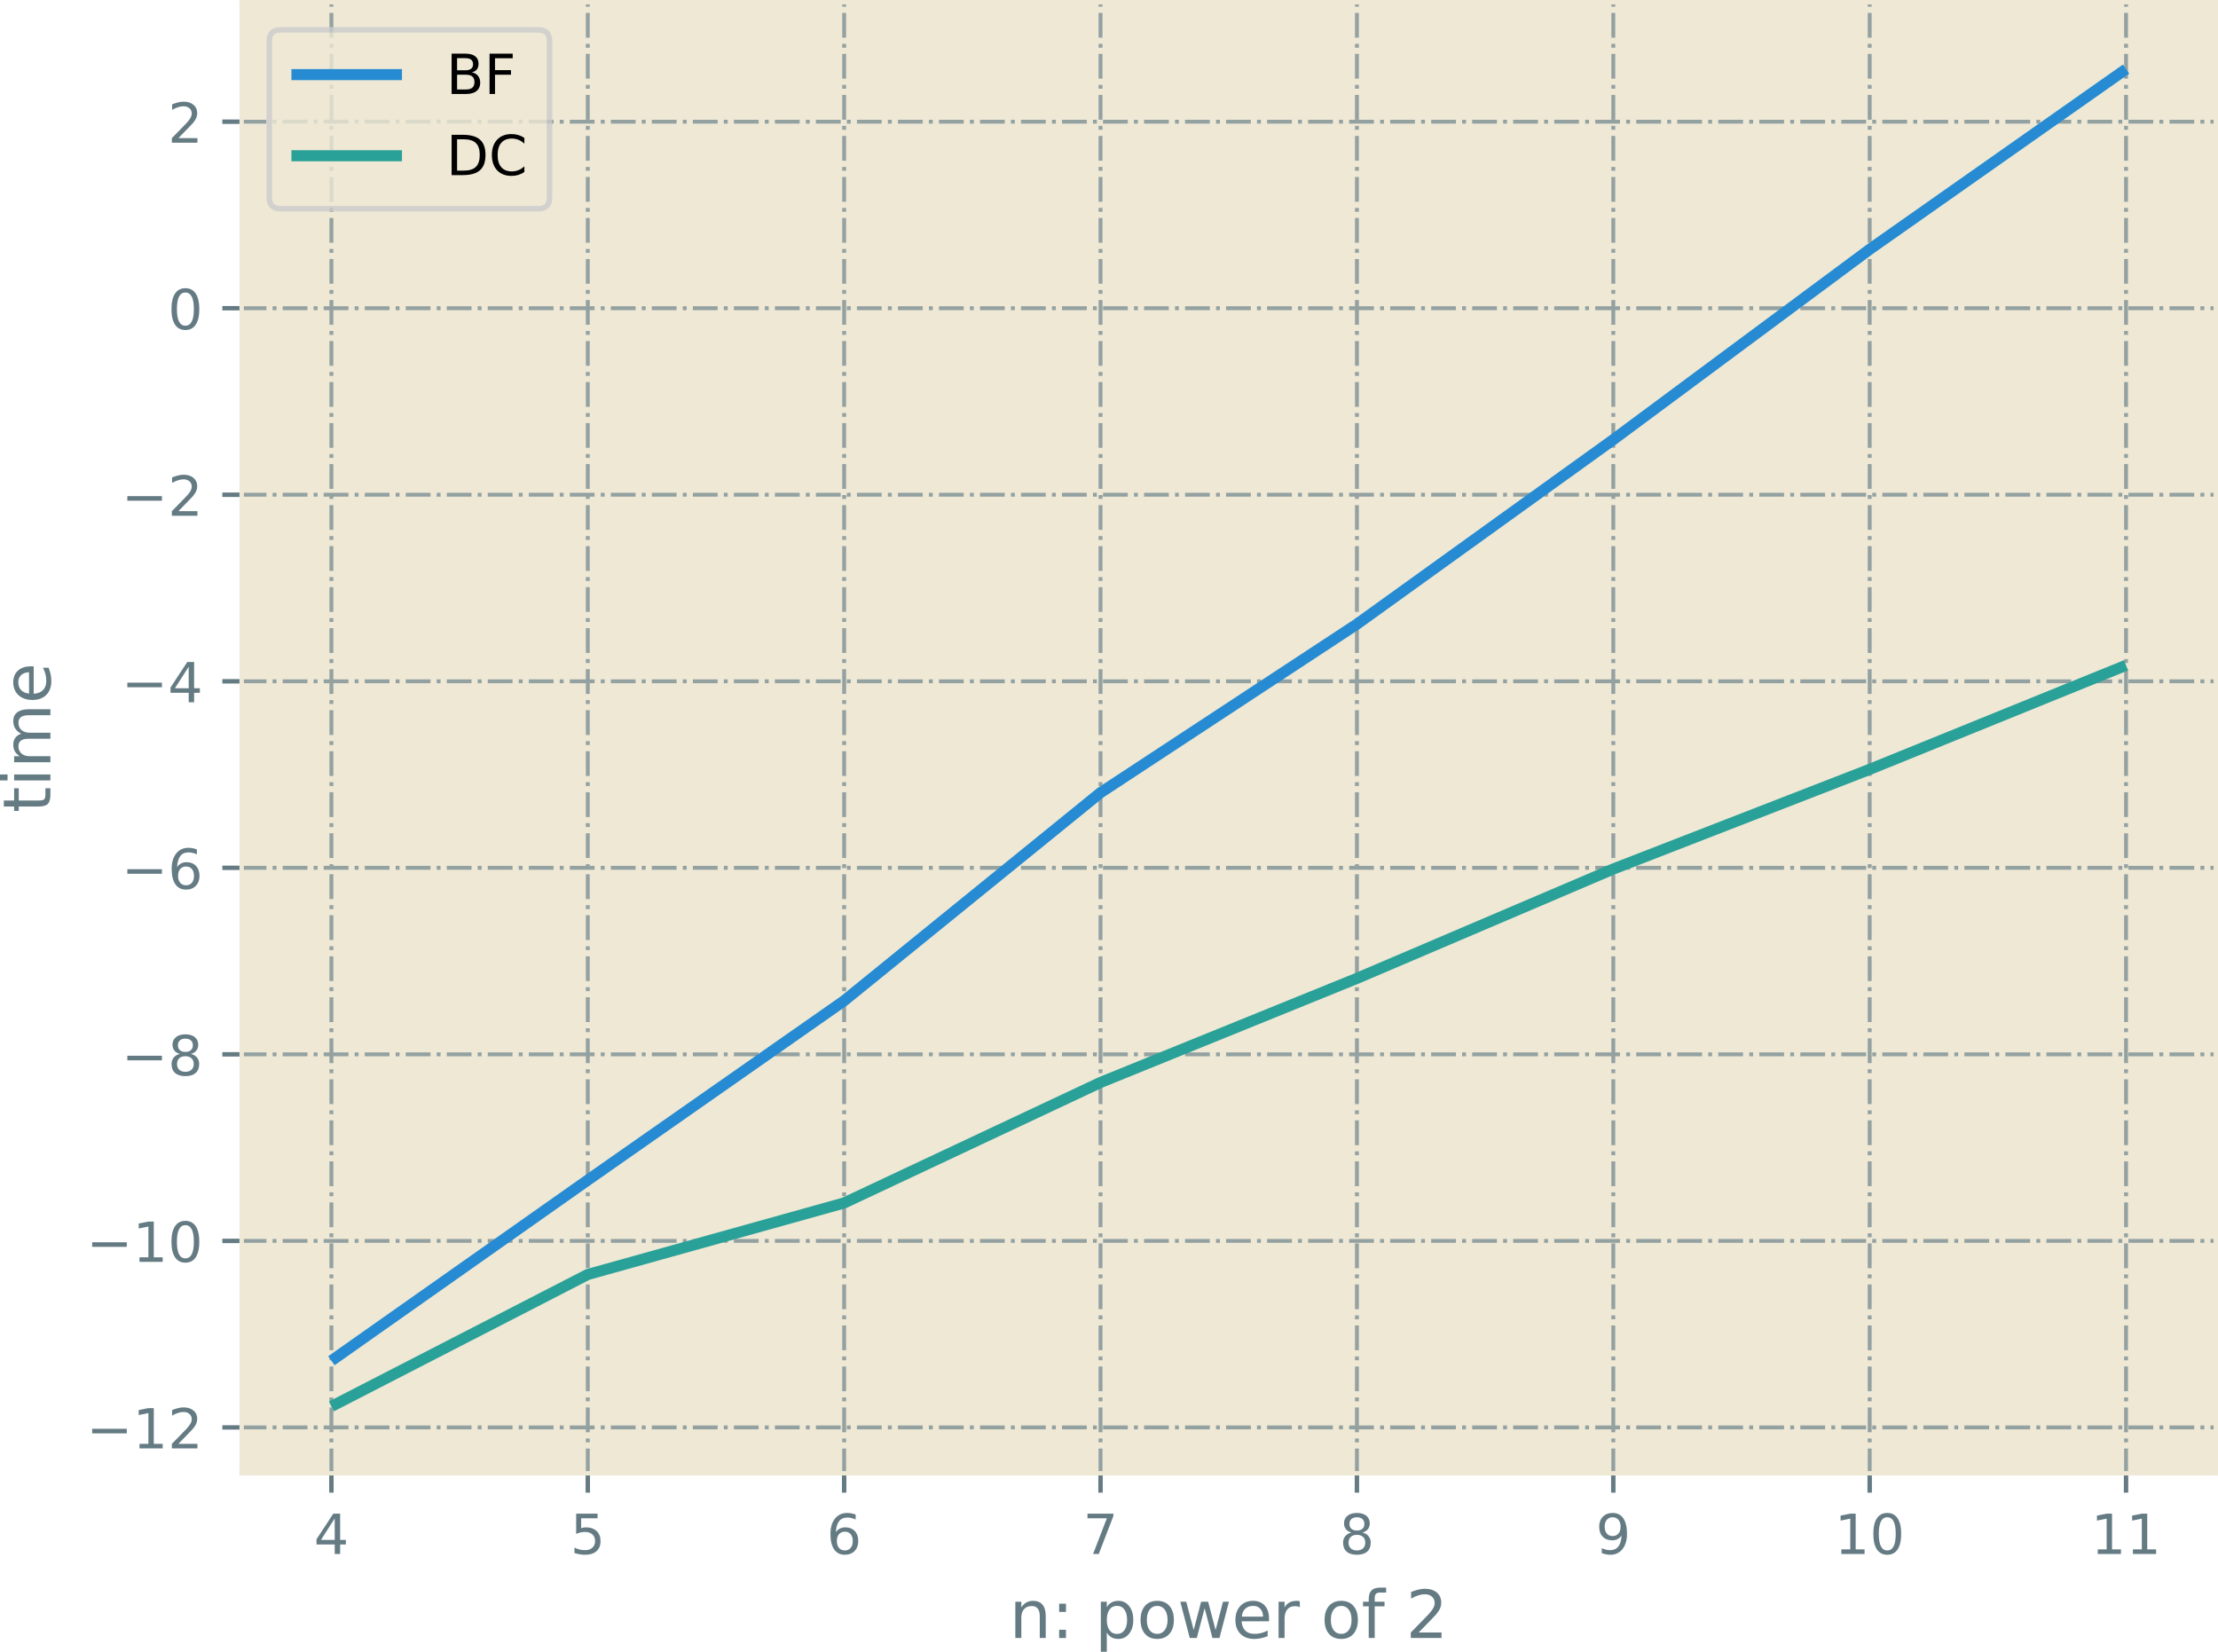
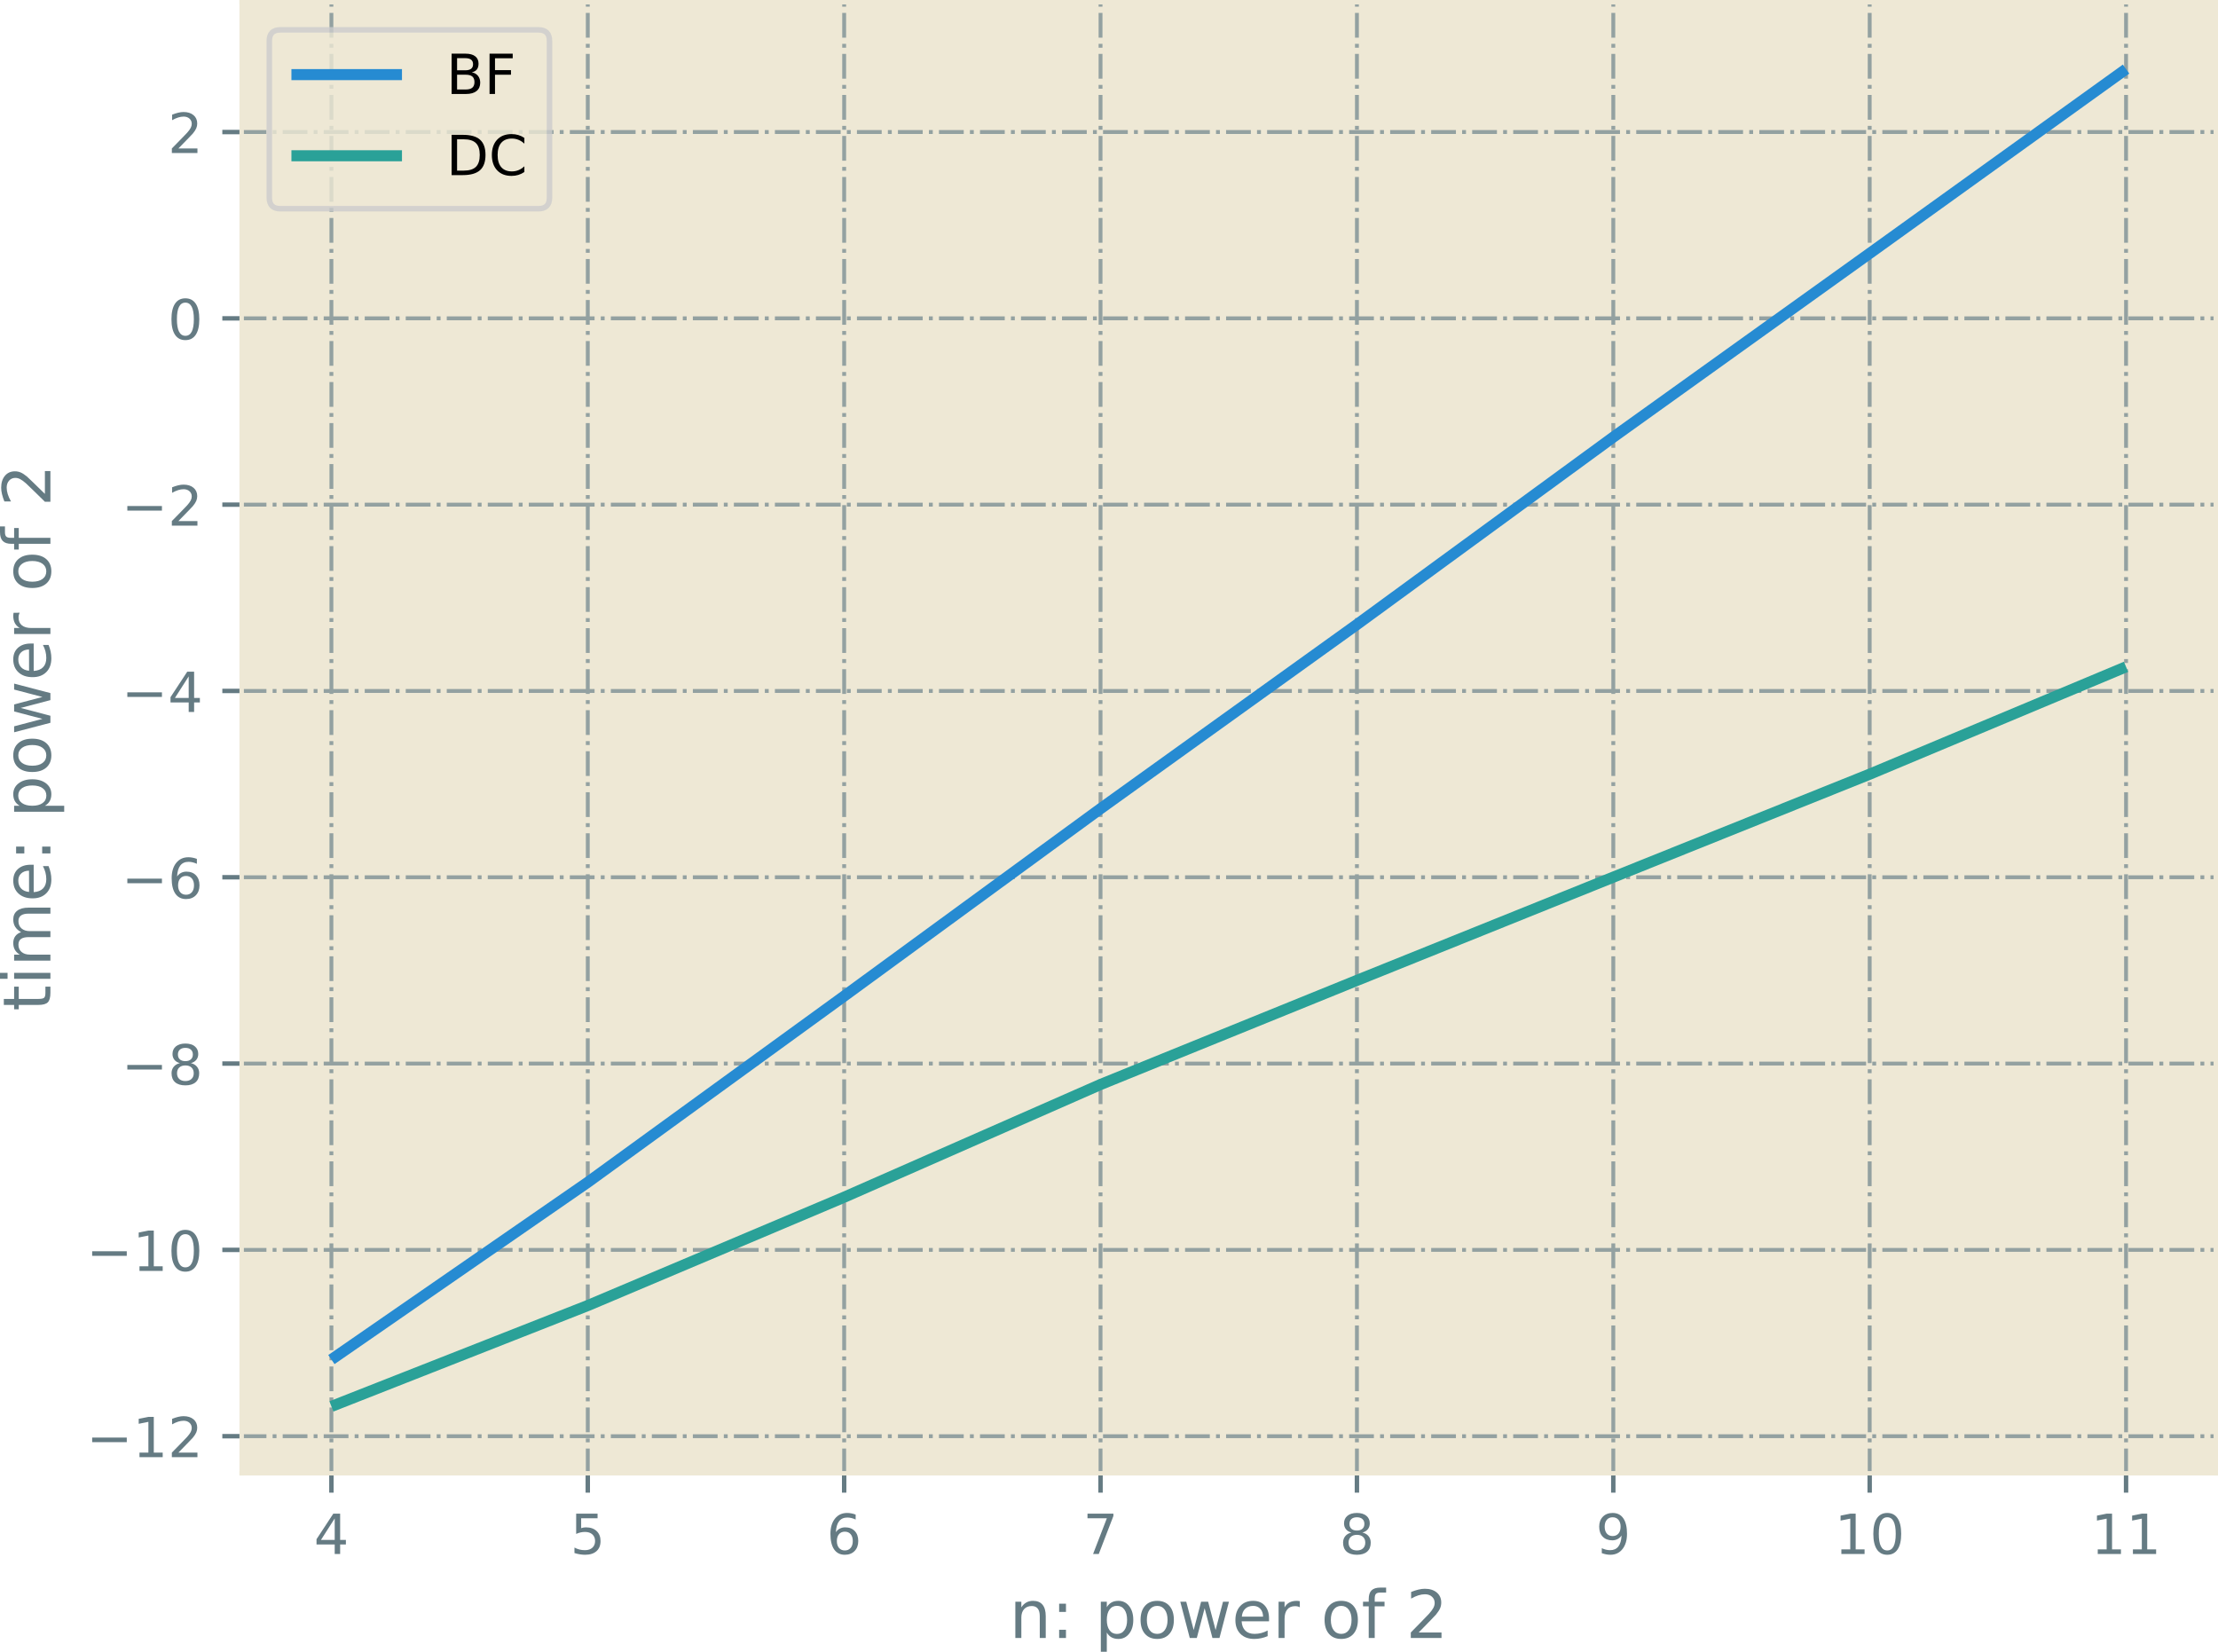
- <svg xmlns="http://www.w3.org/2000/svg" xmlns:xlink="http://www.w3.org/1999/xlink" width="401.238pt" height="298.804pt" viewBox="0 0 401.238 298.804" version="1.1" id="svg405">
+ <svg xmlns="http://www.w3.org/2000/svg" xmlns:xlink="http://www.w3.org/1999/xlink" width="401.238pt" height="298.804pt" viewBox="0 0 401.238 298.804" version="1.1" id="svg429">
  <defs id="defs6">
    <style type="text/css" id="style4">*{stroke-linejoin: round; stroke-linecap: butt}</style>
  </defs>
-   <g id="g1067" transform="translate(-13.88156,-41.072)">
+   <g id="g1115" transform="translate(-13.88156,-41.072)">
    <g id="axes_1">
      <g id="patch_2">
        <path d="M 57.6,307.584 H 414.72 V 41.472 H 57.6 Z" style="fill:#eee8d5" id="path11" />
      </g>
      <g id="matplotlib.axis_1">
        <g id="xtick_1">
          <g id="line2d_1">
-             <path d="M 73.833,307.584 V 41.472" clip-path="url(#p2512449bde)" style="fill:none;stroke:#93a1a1;stroke-width:0.7;stroke-dasharray:4.48, 1.12, 0.7, 1.12;stroke-dashoffset:0" id="path14" />
+             <path d="M 73.833,307.584 V 41.472" clip-path="url(#p8b3003044d)" style="fill:none;stroke:#93a1a1;stroke-width:0.7;stroke-dasharray:4.48, 1.12, 0.7, 1.12;stroke-dashoffset:0" id="path14" />
          </g>
          <g id="line2d_2">
            <defs id="defs18">
-               <path id="mb59503a6b6" d="M 0,0 V 3.5" style="stroke:#657b83;stroke-width:0.8" />
+               <path id="m5f50914dec" d="M 0,0 V 3.5" style="stroke:#657b83;stroke-width:0.8" />
            </defs>
            <g id="g22">
-               <use xlink:href="#mb59503a6b6" x="73.833" y="307.584" style="fill:#657b83;stroke:#657b83;stroke-width:0.8" id="use20" />
+               <use xlink:href="#m5f50914dec" x="73.833" y="307.584" style="fill:#657b83;stroke:#657b83;stroke-width:0.8" id="use20" />
            </g>
          </g>
          <g id="text_1">
            <g style="fill:#657b83" transform="matrix(0.1,0,0,-0.1,70.65148,322.1824)" id="g30">
              <defs id="defs26">
                <path id="DejaVuSans-34" d="M 2419,4116 825,1625 h 1594 z m -166,550 h 794 V 1625 h 666 V 1100 H 3047 V 0 H 2419 V 1100 H 313 v 609 z" transform="scale(0.015625)" />
              </defs>
              <use xlink:href="#DejaVuSans-34" id="use28" />
            </g>
          </g>
        </g>
        <g id="xtick_2">
          <g id="line2d_3">
-             <path d="M 120.212,307.584 V 41.472" clip-path="url(#p2512449bde)" style="fill:none;stroke:#93a1a1;stroke-width:0.7;stroke-dasharray:4.48, 1.12, 0.7, 1.12;stroke-dashoffset:0" id="path34" />
+             <path d="M 120.212,307.584 V 41.472" clip-path="url(#p8b3003044d)" style="fill:none;stroke:#93a1a1;stroke-width:0.7;stroke-dasharray:4.48, 1.12, 0.7, 1.12;stroke-dashoffset:0" id="path34" />
          </g>
          <g id="line2d_4">
            <g id="g39">
-               <use xlink:href="#mb59503a6b6" x="120.212" y="307.584" style="fill:#657b83;stroke:#657b83;stroke-width:0.8" id="use37" />
+               <use xlink:href="#m5f50914dec" x="120.212" y="307.584" style="fill:#657b83;stroke:#657b83;stroke-width:0.8" id="use37" />
            </g>
          </g>
          <g id="text_2">
            <g style="fill:#657b83" transform="matrix(0.1,0,0,-0.1,117.0307,322.1824)" id="g47">
              <defs id="defs43">
                <path id="DejaVuSans-35" d="M 691,4666 H 3169 V 4134 H 1269 V 2991 q 137,47 274,70 138,23 276,23 781,0 1237,-428 457,-428 457,-1159 Q 3513,744 3044,326 2575,-91 1722,-91 1428,-91 1123,-41 819,9 494,109 v 635 q 281,-153 581,-228 300,-75 634,-75 541,0 856,284 316,284 316,772 0,487 -316,771 -315,285 -856,285 -253,0 -505,-56 -251,-56 -513,-175 z" transform="scale(0.015625)" />
              </defs>
              <use xlink:href="#DejaVuSans-35" id="use45" />
            </g>
          </g>
        </g>
        <g id="xtick_3">
          <g id="line2d_5">
-             <path d="M 166.591,307.584 V 41.472" clip-path="url(#p2512449bde)" style="fill:none;stroke:#93a1a1;stroke-width:0.7;stroke-dasharray:4.48, 1.12, 0.7, 1.12;stroke-dashoffset:0" id="path51" />
+             <path d="M 166.591,307.584 V 41.472" clip-path="url(#p8b3003044d)" style="fill:none;stroke:#93a1a1;stroke-width:0.7;stroke-dasharray:4.48, 1.12, 0.7, 1.12;stroke-dashoffset:0" id="path51" />
          </g>
          <g id="line2d_6">
            <g id="g56">
-               <use xlink:href="#mb59503a6b6" x="166.591" y="307.584" style="fill:#657b83;stroke:#657b83;stroke-width:0.8" id="use54" />
+               <use xlink:href="#m5f50914dec" x="166.591" y="307.584" style="fill:#657b83;stroke:#657b83;stroke-width:0.8" id="use54" />
            </g>
          </g>
          <g id="text_3">
            <g style="fill:#657b83" transform="matrix(0.1,0,0,-0.1,163.4099,322.1824)" id="g64">
              <defs id="defs60">
                <path id="DejaVuSans-36" d="m 2113,2584 q -425,0 -674,-291 -248,-290 -248,-796 0,-503 248,-796 249,-292 674,-292 425,0 673,292 248,293 248,796 0,506 -248,796 -248,291 -673,291 z m 1253,1979 v -575 q -238,112 -480,171 -242,60 -480,60 -625,0 -955,-422 -329,-422 -376,-1275 184,272 462,417 279,145 613,145 703,0 1111,-427 408,-426 408,-1160 0,-719 -425,-1154 -425,-434 -1131,-434 -810,0 -1238,620 -428,621 -428,1799 0,1106 525,1764 525,658 1409,658 238,0 480,-47 242,-47 505,-140 z" transform="scale(0.015625)" />
              </defs>
              <use xlink:href="#DejaVuSans-36" id="use62" />
            </g>
          </g>
        </g>
        <g id="xtick_4">
          <g id="line2d_7">
-             <path d="M 212.97,307.584 V 41.472" clip-path="url(#p2512449bde)" style="fill:none;stroke:#93a1a1;stroke-width:0.7;stroke-dasharray:4.48, 1.12, 0.7, 1.12;stroke-dashoffset:0" id="path68" />
+             <path d="M 212.97,307.584 V 41.472" clip-path="url(#p8b3003044d)" style="fill:none;stroke:#93a1a1;stroke-width:0.7;stroke-dasharray:4.48, 1.12, 0.7, 1.12;stroke-dashoffset:0" id="path68" />
          </g>
          <g id="line2d_8">
            <g id="g73">
-               <use xlink:href="#mb59503a6b6" x="212.97" y="307.584" style="fill:#657b83;stroke:#657b83;stroke-width:0.8" id="use71" />
+               <use xlink:href="#m5f50914dec" x="212.97" y="307.584" style="fill:#657b83;stroke:#657b83;stroke-width:0.8" id="use71" />
            </g>
          </g>
          <g id="text_4">
            <g style="fill:#657b83" transform="matrix(0.1,0,0,-0.1,209.7891,322.1824)" id="g81">
              <defs id="defs77">
                <path id="DejaVuSans-37" d="M 525,4666 H 3525 V 4397 L 1831,0 H 1172 L 2766,4134 H 525 Z" transform="scale(0.015625)" />
              </defs>
              <use xlink:href="#DejaVuSans-37" id="use79" />
            </g>
          </g>
        </g>
        <g id="xtick_5">
          <g id="line2d_9">
-             <path d="M 259.35,307.584 V 41.472" clip-path="url(#p2512449bde)" style="fill:none;stroke:#93a1a1;stroke-width:0.7;stroke-dasharray:4.48, 1.12, 0.7, 1.12;stroke-dashoffset:0" id="path85" />
+             <path d="M 259.35,307.584 V 41.472" clip-path="url(#p8b3003044d)" style="fill:none;stroke:#93a1a1;stroke-width:0.7;stroke-dasharray:4.48, 1.12, 0.7, 1.12;stroke-dashoffset:0" id="path85" />
          </g>
          <g id="line2d_10">
            <g id="g90">
-               <use xlink:href="#mb59503a6b6" x="259.35" y="307.584" style="fill:#657b83;stroke:#657b83;stroke-width:0.8" id="use88" />
+               <use xlink:href="#m5f50914dec" x="259.35" y="307.584" style="fill:#657b83;stroke:#657b83;stroke-width:0.8" id="use88" />
            </g>
          </g>
          <g id="text_5">
            <g style="fill:#657b83" transform="matrix(0.1,0,0,-0.1,256.1684,322.1824)" id="g98">
              <defs id="defs94">
                <path id="DejaVuSans-38" d="m 2034,2216 q -450,0 -708,-241 -257,-241 -257,-662 0,-422 257,-663 258,-241 708,-241 450,0 709,242 260,243 260,662 0,421 -258,662 -257,241 -711,241 z m -631,268 q -406,100 -633,378 -226,279 -226,679 0,559 398,884 399,325 1092,325 697,0 1094,-325 397,-325 397,-884 0,-400 -227,-679 -226,-278 -629,-378 456,-106 710,-416 255,-309 255,-755 Q 3634,634 3220,271 2806,-91 2034,-91 1263,-91 848,271 434,634 434,1313 q 0,446 256,755 257,310 713,416 z m -231,997 q 0,-362 226,-565 227,-203 636,-203 407,0 636,203 230,203 230,565 0,363 -230,566 -229,203 -636,203 -409,0 -636,-203 -226,-203 -226,-566 z" transform="scale(0.015625)" />
              </defs>
              <use xlink:href="#DejaVuSans-38" id="use96" />
            </g>
          </g>
        </g>
        <g id="xtick_6">
          <g id="line2d_11">
-             <path d="M 305.729,307.584 V 41.472" clip-path="url(#p2512449bde)" style="fill:none;stroke:#93a1a1;stroke-width:0.7;stroke-dasharray:4.48, 1.12, 0.7, 1.12;stroke-dashoffset:0" id="path102" />
+             <path d="M 305.729,307.584 V 41.472" clip-path="url(#p8b3003044d)" style="fill:none;stroke:#93a1a1;stroke-width:0.7;stroke-dasharray:4.48, 1.12, 0.7, 1.12;stroke-dashoffset:0" id="path102" />
          </g>
          <g id="line2d_12">
            <g id="g107">
-               <use xlink:href="#mb59503a6b6" x="305.729" y="307.584" style="fill:#657b83;stroke:#657b83;stroke-width:0.8" id="use105" />
+               <use xlink:href="#m5f50914dec" x="305.729" y="307.584" style="fill:#657b83;stroke:#657b83;stroke-width:0.8" id="use105" />
            </g>
          </g>
          <g id="text_6">
            <g style="fill:#657b83" transform="matrix(0.1,0,0,-0.1,302.5476,322.1824)" id="g115">
              <defs id="defs111">
                <path id="DejaVuSans-39" d="m 703,97 v 575 q 238,-113 481,-172 244,-59 479,-59 625,0 954,420 330,420 377,1277 -181,-269 -460,-413 -278,-144 -615,-144 -700,0 -1108,423 -408,424 -408,1159 0,718 425,1152 425,435 1131,435 810,0 1236,-621 427,-620 427,-1801 Q 3622,1225 3098,567 2575,-91 1691,-91 1453,-91 1209,-44 966,3 703,97 Z m 1256,1978 q 425,0 673,290 249,291 249,798 0,503 -249,795 -248,292 -673,292 -425,0 -673,-292 -248,-292 -248,-795 0,-507 248,-798 248,-290 673,-290 z" transform="scale(0.015625)" />
              </defs>
              <use xlink:href="#DejaVuSans-39" id="use113" />
            </g>
          </g>
        </g>
        <g id="xtick_7">
          <g id="line2d_13">
-             <path d="M 352.108,307.584 V 41.472" clip-path="url(#p2512449bde)" style="fill:none;stroke:#93a1a1;stroke-width:0.7;stroke-dasharray:4.48, 1.12, 0.7, 1.12;stroke-dashoffset:0" id="path119" />
+             <path d="M 352.108,307.584 V 41.472" clip-path="url(#p8b3003044d)" style="fill:none;stroke:#93a1a1;stroke-width:0.7;stroke-dasharray:4.48, 1.12, 0.7, 1.12;stroke-dashoffset:0" id="path119" />
          </g>
          <g id="line2d_14">
            <g id="g124">
-               <use xlink:href="#mb59503a6b6" x="352.108" y="307.584" style="fill:#657b83;stroke:#657b83;stroke-width:0.8" id="use122" />
+               <use xlink:href="#m5f50914dec" x="352.108" y="307.584" style="fill:#657b83;stroke:#657b83;stroke-width:0.8" id="use122" />
            </g>
          </g>
          <g id="text_7">
            <g style="fill:#657b83" transform="matrix(0.1,0,0,-0.1,345.7455,322.1824)" id="g135">
              <defs id="defs129">
                <path id="DejaVuSans-31" d="M 794,531 H 1825 V 4091 L 703,3866 v 575 l 1116,225 h 631 V 531 H 3481 V 0 H 794 Z" transform="scale(0.015625)" />
                <path id="DejaVuSans-30" d="m 2034,4250 q -487,0 -733,-480 -245,-479 -245,-1442 0,-959 245,-1439 246,-480 733,-480 491,0 736,480 246,480 246,1439 0,963 -246,1442 -245,480 -736,480 z m 0,500 q 785,0 1199,-621 414,-620 414,-1801 0,-1178 -414,-1799 -414,-620 -1199,-620 -784,0 -1198,620 -414,621 -414,1799 0,1181 414,1801 414,621 1198,621 z" transform="scale(0.015625)" />
              </defs>
              <use xlink:href="#DejaVuSans-31" id="use131" />
              <use xlink:href="#DejaVuSans-30" x="63.623" id="use133" />
            </g>
          </g>
        </g>
        <g id="xtick_8">
          <g id="line2d_15">
-             <path d="M 398.487,307.584 V 41.472" clip-path="url(#p2512449bde)" style="fill:none;stroke:#93a1a1;stroke-width:0.7;stroke-dasharray:4.48, 1.12, 0.7, 1.12;stroke-dashoffset:0" id="path139" />
+             <path d="M 398.487,307.584 V 41.472" clip-path="url(#p8b3003044d)" style="fill:none;stroke:#93a1a1;stroke-width:0.7;stroke-dasharray:4.48, 1.12, 0.7, 1.12;stroke-dashoffset:0" id="path139" />
          </g>
          <g id="line2d_16">
            <g id="g144">
-               <use xlink:href="#mb59503a6b6" x="398.487" y="307.584" style="fill:#657b83;stroke:#657b83;stroke-width:0.8" id="use142" />
+               <use xlink:href="#m5f50914dec" x="398.487" y="307.584" style="fill:#657b83;stroke:#657b83;stroke-width:0.8" id="use142" />
            </g>
          </g>
          <g id="text_8">
            <g style="fill:#657b83" transform="matrix(0.1,0,0,-0.1,392.1248,322.1824)" id="g151">
              <use xlink:href="#DejaVuSans-31" id="use147" />
              <use xlink:href="#DejaVuSans-31" x="63.623" id="use149" />
            </g>
          </g>
        </g>
        <g id="text_9">
          <g style="fill:#657b83" transform="matrix(0.12,0,0,-0.12,196.4691,337.3802)" id="g193">
            <defs id="defs165">
              <path id="DejaVuSans-6e" d="M 3513,2113 V 0 h -575 v 2094 q 0,497 -194,743 -194,247 -581,247 -466,0 -735,-297 -269,-296 -269,-809 V 0 H 581 v 3500 h 578 v -544 q 207,316 486,472 280,156 646,156 603,0 912,-373 310,-373 310,-1098 z" transform="scale(0.015625)" />
              <path id="DejaVuSans-3a" d="m 750,794 h 659 V 0 H 750 Z m 0,2515 h 659 V 2516 H 750 Z" transform="scale(0.015625)" />
              <path id="DejaVuSans-20" transform="scale(0.015625)" d="" />
              <path id="DejaVuSans-70" d="M 1159,525 V -1331 H 581 v 4831 h 578 v -531 q 182,312 458,463 277,152 661,152 638,0 1036,-506 399,-506 399,-1331 0,-825 -399,-1332 -398,-506 -1036,-506 -384,0 -661,152 -276,152 -458,464 z m 1957,1222 q 0,634 -261,995 -261,361 -717,361 -457,0 -718,-361 -261,-361 -261,-995 0,-634 261,-995 261,-361 718,-361 456,0 717,361 261,361 261,995 z" transform="scale(0.015625)" />
              <path id="DejaVuSans-6f" d="m 1959,3097 q -462,0 -731,-361 -269,-361 -269,-989 0,-628 267,-989 268,-361 733,-361 460,0 728,362 269,363 269,988 0,622 -269,986 -268,364 -728,364 z m 0,487 q 750,0 1178,-488 429,-487 429,-1349 Q 3566,888 3137,398 2709,-91 1959,-91 1206,-91 779,398 353,888 353,1747 q 0,862 426,1349 427,488 1180,488 z" transform="scale(0.015625)" />
              <path id="DejaVuSans-77" d="m 269,3500 h 575 l 719,-2731 715,2731 h 678 l 719,-2731 716,2731 h 575 L 4050,0 H 3372 L 2619,2869 1863,0 h -679 z" transform="scale(0.015625)" />
              <path id="DejaVuSans-65" d="M 3597,1894 V 1613 H 953 q 38,-594 358,-905 320,-311 892,-311 331,0 642,81 311,81 618,244 V 178 Q 3153,47 2828,-22 2503,-91 2169,-91 1331,-91 842,396 353,884 353,1716 q 0,859 464,1363 464,505 1252,505 706,0 1117,-455 411,-454 411,-1235 z m -575,169 q -6,471 -264,752 -258,282 -683,282 -481,0 -770,-272 -289,-272 -333,-766 z" transform="scale(0.015625)" />
              <path id="DejaVuSans-72" d="m 2631,2963 q -97,56 -211,82 -114,27 -251,27 -488,0 -749,-317 -261,-317 -261,-911 V 0 H 581 v 3500 h 578 v -544 q 182,319 472,473 291,155 707,155 59,0 131,-8 72,-7 159,-23 z" transform="scale(0.015625)" />
              <path id="DejaVuSans-66" d="m 2375,4863 v -479 h -550 q -309,0 -430,-125 -120,-125 -120,-450 v -309 h 947 V 3053 H 1275 V 0 H 697 V 3053 H 147 v 447 h 550 v 244 q 0,584 272,851 272,268 862,268 z" transform="scale(0.015625)" />
              <path id="DejaVuSans-32" d="M 1228,531 H 3431 V 0 H 469 v 531 q 359,372 979,998 621,627 780,809 303,340 423,576 121,236 121,464 0,372 -261,606 -261,235 -680,235 -297,0 -627,-103 -329,-103 -704,-313 v 638 q 381,153 712,231 332,78 607,78 725,0 1156,-363 431,-362 431,-968 0,-288 -108,-546 -107,-257 -392,-607 -78,-91 -497,-524 Q 1991,1309 1228,531 Z" transform="scale(0.015625)" />
            </defs>
            <use xlink:href="#DejaVuSans-6e" id="use167" />
            <use xlink:href="#DejaVuSans-3a" x="63.379" id="use169" />
            <use xlink:href="#DejaVuSans-20" x="97.07" id="use171" />
            <use xlink:href="#DejaVuSans-70" x="128.857" id="use173" />
            <use xlink:href="#DejaVuSans-6f" x="192.334" id="use175" />
            <use xlink:href="#DejaVuSans-77" x="253.516" id="use177" />
            <use xlink:href="#DejaVuSans-65" x="335.303" id="use179" />
            <use xlink:href="#DejaVuSans-72" x="396.826" id="use181" />
            <use xlink:href="#DejaVuSans-20" x="437.939" id="use183" />
            <use xlink:href="#DejaVuSans-6f" x="469.727" id="use185" />
            <use xlink:href="#DejaVuSans-66" x="530.908" id="use187" />
            <use xlink:href="#DejaVuSans-20" x="566.113" id="use189" />
            <use xlink:href="#DejaVuSans-32" x="597.9" id="use191" />
          </g>
        </g>
      </g>
      <g id="matplotlib.axis_2">
        <g id="ytick_1">
          <g id="line2d_17">
-             <path d="M 57.6,299.288 H 414.72" clip-path="url(#p2512449bde)" style="fill:none;stroke:#93a1a1;stroke-width:0.7;stroke-dasharray:4.48, 1.12, 0.7, 1.12;stroke-dashoffset:0" id="path197" />
+             <path d="M 57.6,300.875 H 414.72" clip-path="url(#p8b3003044d)" style="fill:none;stroke:#93a1a1;stroke-width:0.7;stroke-dasharray:4.48, 1.12, 0.7, 1.12;stroke-dashoffset:0" id="path197" />
          </g>
          <g id="line2d_18">
            <defs id="defs201">
-               <path id="m4ca01c26c1" d="M 0,0 H -3.5" style="stroke:#657b83;stroke-width:0.8" />
+               <path id="m39d215c6e8" d="M 0,0 H -3.5" style="stroke:#657b83;stroke-width:0.8" />
            </defs>
            <g id="g205">
-               <use xlink:href="#m4ca01c26c1" x="57.6" y="299.288" style="fill:#657b83;stroke:#657b83;stroke-width:0.8" id="use203" />
+               <use xlink:href="#m39d215c6e8" x="57.6" y="300.875" style="fill:#657b83;stroke:#657b83;stroke-width:0.8" id="use203" />
            </g>
          </g>
          <g id="text_10">
-             <g style="fill:#657b83" transform="matrix(0.1,0,0,-0.1,29.49531,303.0868)" id="g217">
+             <g style="fill:#657b83" transform="matrix(0.1,0,0,-0.1,29.49531,304.6741)" id="g217">
              <defs id="defs209">
                <path id="DejaVuSans-2212" d="M 678,2272 H 4684 V 1741 H 678 Z" transform="scale(0.015625)" />
              </defs>
              <use xlink:href="#DejaVuSans-2212" id="use211" />
              <use xlink:href="#DejaVuSans-31" x="83.789" id="use213" />
              <use xlink:href="#DejaVuSans-32" x="147.412" id="use215" />
            </g>
          </g>
        </g>
        <g id="ytick_2">
          <g id="line2d_19">
-             <path d="M 57.6,265.545 H 414.72" clip-path="url(#p2512449bde)" style="fill:none;stroke:#93a1a1;stroke-width:0.7;stroke-dasharray:4.48, 1.12, 0.7, 1.12;stroke-dashoffset:0" id="path221" />
+             <path d="M 57.6,267.172 H 414.72" clip-path="url(#p8b3003044d)" style="fill:none;stroke:#93a1a1;stroke-width:0.7;stroke-dasharray:4.48, 1.12, 0.7, 1.12;stroke-dashoffset:0" id="path221" />
          </g>
          <g id="line2d_20">
            <g id="g226">
-               <use xlink:href="#m4ca01c26c1" x="57.6" y="265.545" style="fill:#657b83;stroke:#657b83;stroke-width:0.8" id="use224" />
+               <use xlink:href="#m39d215c6e8" x="57.6" y="267.172" style="fill:#657b83;stroke:#657b83;stroke-width:0.8" id="use224" />
            </g>
          </g>
          <g id="text_11">
-             <g style="fill:#657b83" transform="matrix(0.1,0,0,-0.1,29.49531,269.3438)" id="g235">
+             <g style="fill:#657b83" transform="matrix(0.1,0,0,-0.1,29.49531,270.9715)" id="g235">
              <use xlink:href="#DejaVuSans-2212" id="use229" />
              <use xlink:href="#DejaVuSans-31" x="83.789" id="use231" />
              <use xlink:href="#DejaVuSans-30" x="147.412" id="use233" />
            </g>
          </g>
        </g>
        <g id="ytick_3">
          <g id="line2d_21">
-             <path d="M 57.6,231.801 H 414.72" clip-path="url(#p2512449bde)" style="fill:none;stroke:#93a1a1;stroke-width:0.7;stroke-dasharray:4.48, 1.12, 0.7, 1.12;stroke-dashoffset:0" id="path239" />
+             <path d="M 57.6,233.47 H 414.72" clip-path="url(#p8b3003044d)" style="fill:none;stroke:#93a1a1;stroke-width:0.7;stroke-dasharray:4.48, 1.12, 0.7, 1.12;stroke-dashoffset:0" id="path239" />
          </g>
          <g id="line2d_22">
            <g id="g244">
-               <use xlink:href="#m4ca01c26c1" x="57.6" y="231.801" style="fill:#657b83;stroke:#657b83;stroke-width:0.8" id="use242" />
+               <use xlink:href="#m39d215c6e8" x="57.6" y="233.47" style="fill:#657b83;stroke:#657b83;stroke-width:0.8" id="use242" />
            </g>
          </g>
          <g id="text_12">
-             <g style="fill:#657b83" transform="matrix(0.1,0,0,-0.1,35.85781,235.6007)" id="g251">
+             <g style="fill:#657b83" transform="matrix(0.1,0,0,-0.1,35.85781,237.2688)" id="g251">
              <use xlink:href="#DejaVuSans-2212" id="use247" />
              <use xlink:href="#DejaVuSans-38" x="83.789" id="use249" />
            </g>
          </g>
        </g>
        <g id="ytick_4">
          <g id="line2d_23">
-             <path d="M 57.6,198.058 H 414.72" clip-path="url(#p2512449bde)" style="fill:none;stroke:#93a1a1;stroke-width:0.7;stroke-dasharray:4.48, 1.12, 0.7, 1.12;stroke-dashoffset:0" id="path255" />
+             <path d="M 57.6,199.767 H 414.72" clip-path="url(#p8b3003044d)" style="fill:none;stroke:#93a1a1;stroke-width:0.7;stroke-dasharray:4.48, 1.12, 0.7, 1.12;stroke-dashoffset:0" id="path255" />
          </g>
          <g id="line2d_24">
            <g id="g260">
-               <use xlink:href="#m4ca01c26c1" x="57.6" y="198.058" style="fill:#657b83;stroke:#657b83;stroke-width:0.8" id="use258" />
+               <use xlink:href="#m39d215c6e8" x="57.6" y="199.767" style="fill:#657b83;stroke:#657b83;stroke-width:0.8" id="use258" />
            </g>
          </g>
          <g id="text_13">
-             <g style="fill:#657b83" transform="matrix(0.1,0,0,-0.1,35.85781,201.8576)" id="g267">
+             <g style="fill:#657b83" transform="matrix(0.1,0,0,-0.1,35.85781,203.5662)" id="g267">
              <use xlink:href="#DejaVuSans-2212" id="use263" />
              <use xlink:href="#DejaVuSans-36" x="83.789" id="use265" />
            </g>
          </g>
        </g>
        <g id="ytick_5">
          <g id="line2d_25">
-             <path d="M 57.6,164.315 H 414.72" clip-path="url(#p2512449bde)" style="fill:none;stroke:#93a1a1;stroke-width:0.7;stroke-dasharray:4.48, 1.12, 0.7, 1.12;stroke-dashoffset:0" id="path271" />
+             <path d="M 57.6,166.064 H 414.72" clip-path="url(#p8b3003044d)" style="fill:none;stroke:#93a1a1;stroke-width:0.7;stroke-dasharray:4.48, 1.12, 0.7, 1.12;stroke-dashoffset:0" id="path271" />
          </g>
          <g id="line2d_26">
            <g id="g276">
-               <use xlink:href="#m4ca01c26c1" x="57.6" y="164.315" style="fill:#657b83;stroke:#657b83;stroke-width:0.8" id="use274" />
+               <use xlink:href="#m39d215c6e8" x="57.6" y="166.064" style="fill:#657b83;stroke:#657b83;stroke-width:0.8" id="use274" />
            </g>
          </g>
          <g id="text_14">
-             <g style="fill:#657b83" transform="matrix(0.1,0,0,-0.1,35.85781,168.1146)" id="g283">
+             <g style="fill:#657b83" transform="matrix(0.1,0,0,-0.1,35.85781,169.8636)" id="g283">
              <use xlink:href="#DejaVuSans-2212" id="use279" />
              <use xlink:href="#DejaVuSans-34" x="83.789" id="use281" />
            </g>
          </g>
        </g>
        <g id="ytick_6">
          <g id="line2d_27">
-             <path d="M 57.6,130.572 H 414.72" clip-path="url(#p2512449bde)" style="fill:none;stroke:#93a1a1;stroke-width:0.7;stroke-dasharray:4.48, 1.12, 0.7, 1.12;stroke-dashoffset:0" id="path287" />
+             <path d="M 57.6,132.362 H 414.72" clip-path="url(#p8b3003044d)" style="fill:none;stroke:#93a1a1;stroke-width:0.7;stroke-dasharray:4.48, 1.12, 0.7, 1.12;stroke-dashoffset:0" id="path287" />
          </g>
          <g id="line2d_28">
            <g id="g292">
-               <use xlink:href="#m4ca01c26c1" x="57.6" y="130.572" style="fill:#657b83;stroke:#657b83;stroke-width:0.8" id="use290" />
+               <use xlink:href="#m39d215c6e8" x="57.6" y="132.362" style="fill:#657b83;stroke:#657b83;stroke-width:0.8" id="use290" />
            </g>
          </g>
          <g id="text_15">
-             <g style="fill:#657b83" transform="matrix(0.1,0,0,-0.1,35.85781,134.3715)" id="g299">
+             <g style="fill:#657b83" transform="matrix(0.1,0,0,-0.1,35.85781,136.161)" id="g299">
              <use xlink:href="#DejaVuSans-2212" id="use295" />
              <use xlink:href="#DejaVuSans-32" x="83.789" id="use297" />
            </g>
          </g>
        </g>
        <g id="ytick_7">
          <g id="line2d_29">
-             <path d="M 57.6,96.829 H 414.72" clip-path="url(#p2512449bde)" style="fill:none;stroke:#93a1a1;stroke-width:0.7;stroke-dasharray:4.48, 1.12, 0.7, 1.12;stroke-dashoffset:0" id="path303" />
+             <path d="M 57.6,98.659 H 414.72" clip-path="url(#p8b3003044d)" style="fill:none;stroke:#93a1a1;stroke-width:0.7;stroke-dasharray:4.48, 1.12, 0.7, 1.12;stroke-dashoffset:0" id="path303" />
          </g>
          <g id="line2d_30">
            <g id="g308">
-               <use xlink:href="#m4ca01c26c1" x="57.6" y="96.829" style="fill:#657b83;stroke:#657b83;stroke-width:0.8" id="use306" />
+               <use xlink:href="#m39d215c6e8" x="57.6" y="98.659" style="fill:#657b83;stroke:#657b83;stroke-width:0.8" id="use306" />
            </g>
          </g>
          <g id="text_16">
-             <g style="fill:#657b83" transform="matrix(0.1,0,0,-0.1,44.2375,100.6284)" id="g313">
+             <g style="fill:#657b83" transform="matrix(0.1,0,0,-0.1,44.2375,102.4583)" id="g313">
              <use xlink:href="#DejaVuSans-30" id="use311" />
            </g>
          </g>
        </g>
        <g id="ytick_8">
          <g id="line2d_31">
-             <path d="M 57.6,63.086 H 414.72" clip-path="url(#p2512449bde)" style="fill:none;stroke:#93a1a1;stroke-width:0.7;stroke-dasharray:4.48, 1.12, 0.7, 1.12;stroke-dashoffset:0" id="path317" />
+             <path d="M 57.6,64.956 H 414.72" clip-path="url(#p8b3003044d)" style="fill:none;stroke:#93a1a1;stroke-width:0.7;stroke-dasharray:4.48, 1.12, 0.7, 1.12;stroke-dashoffset:0" id="path317" />
          </g>
          <g id="line2d_32">
            <g id="g322">
-               <use xlink:href="#m4ca01c26c1" x="57.6" y="63.086" style="fill:#657b83;stroke:#657b83;stroke-width:0.8" id="use320" />
+               <use xlink:href="#m39d215c6e8" x="57.6" y="64.956" style="fill:#657b83;stroke:#657b83;stroke-width:0.8" id="use320" />
            </g>
          </g>
          <g id="text_17">
-             <g style="fill:#657b83" transform="matrix(0.1,0,0,-0.1,44.2375,66.88536)" id="g327">
+             <g style="fill:#657b83" transform="matrix(0.1,0,0,-0.1,44.2375,68.75568)" id="g327">
              <use xlink:href="#DejaVuSans-32" id="use325" />
            </g>
          </g>
        </g>
        <g id="text_18">
-           <g style="fill:#657b83" transform="matrix(0,-0.12,-0.12,0,22.99969,188.0833)" id="g344">
+           <g style="fill:#657b83" transform="matrix(0,-0.12,-0.12,0,22.99969,223.9717)" id="g368">
            <defs id="defs334">
              <path id="DejaVuSans-74" d="M 1172,4494 V 3500 H 2356 V 3053 H 1172 V 1153 q 0,-428 117,-550 117,-122 477,-122 h 590 V 0 H 1766 Q 1100,0 847,248 594,497 594,1153 V 3053 H 172 v 447 h 422 v 994 z" transform="scale(0.015625)" />
              <path id="DejaVuSans-69" d="m 603,3500 h 575 V 0 H 603 Z m 0,1363 h 575 V 4134 H 603 Z" transform="scale(0.015625)" />
              <path id="DejaVuSans-6d" d="m 3328,2828 q 216,388 516,572 300,184 706,184 547,0 844,-383 297,-382 297,-1088 V 0 h -578 v 2094 q 0,503 -179,746 -178,244 -543,244 -447,0 -707,-297 -259,-296 -259,-809 V 0 h -578 v 2094 q 0,506 -178,748 -178,242 -550,242 -441,0 -701,-298 -259,-298 -259,-808 V 0 H 581 v 3500 h 578 v -544 q 197,322 472,475 275,153 653,153 382,0 649,-194 267,-193 395,-562 z" transform="scale(0.015625)" />
            </defs>
            <use xlink:href="#DejaVuSans-74" id="use336" />
            <use xlink:href="#DejaVuSans-69" x="39.209" id="use338" />
            <use xlink:href="#DejaVuSans-6d" x="66.992" id="use340" />
            <use xlink:href="#DejaVuSans-65" x="164.404" id="use342" />
+             <use xlink:href="#DejaVuSans-3a" x="225.928" id="use344" />
+             <use xlink:href="#DejaVuSans-20" x="259.619" id="use346" />
+             <use xlink:href="#DejaVuSans-70" x="291.406" id="use348" />
+             <use xlink:href="#DejaVuSans-6f" x="354.883" id="use350" />
+             <use xlink:href="#DejaVuSans-77" x="416.064" id="use352" />
+             <use xlink:href="#DejaVuSans-65" x="497.852" id="use354" />
+             <use xlink:href="#DejaVuSans-72" x="559.375" id="use356" />
+             <use xlink:href="#DejaVuSans-20" x="600.488" id="use358" />
+             <use xlink:href="#DejaVuSans-6f" x="632.275" id="use360" />
+             <use xlink:href="#DejaVuSans-66" x="693.457" id="use362" />
+             <use xlink:href="#DejaVuSans-20" x="728.662" id="use364" />
+             <use xlink:href="#DejaVuSans-32" x="760.449" id="use366" />
          </g>
        </g>
      </g>
      <g id="line2d_33">
-         <path d="m 73.833,287.223 46.379,-32.674 46.379,-32.446 46.379,-37.641 46.379,-30.48 46.379,-33.382 L 352.108,86.179 398.487,53.568" clip-path="url(#p2512449bde)" style="fill:none;stroke:#268bd2;stroke-width:2" id="path348" />
+         <path d="m 73.833,287.013 46.379,-32.072 46.379,-33.679 46.379,-33.905 46.379,-33.312 46.379,-33.899 L 352.108,86.906 398.487,53.568" clip-path="url(#p8b3003044d)" style="fill:none;stroke:#268bd2;stroke-width:2" id="path372" />
      </g>
      <g id="line2d_34">
-         <path d="m 73.833,295.488 46.379,-23.866 46.379,-12.94 46.379,-21.799 46.379,-18.827 46.379,-19.785 46.379,-18.025 46.379,-18.825" clip-path="url(#p2512449bde)" style="fill:none;stroke:#2aa198;stroke-width:2" id="path351" />
+         <path d="m 73.833,295.488 46.379,-18.247 46.379,-19.6 46.379,-20.389 46.379,-18.83 46.379,-18.676 46.379,-18.626 46.379,-19.424" clip-path="url(#p8b3003044d)" style="fill:none;stroke:#2aa198;stroke-width:2" id="path375" />
      </g>
      <g id="patch_3">
-         <path d="M 57.6,307.584 V 41.472" style="fill:none;stroke:#eee8d5;stroke-width:0.8;stroke-linecap:square;stroke-linejoin:miter" id="path354" />
+         <path d="M 57.6,307.584 V 41.472" style="fill:none;stroke:#eee8d5;stroke-width:0.8;stroke-linecap:square;stroke-linejoin:miter" id="path378" />
      </g>
      <g id="patch_4">
-         <path d="M 414.72,307.584 V 41.472" style="fill:none;stroke:#eee8d5;stroke-width:0.8;stroke-linecap:square;stroke-linejoin:miter" id="path357" />
+         <path d="M 414.72,307.584 V 41.472" style="fill:none;stroke:#eee8d5;stroke-width:0.8;stroke-linecap:square;stroke-linejoin:miter" id="path381" />
      </g>
      <g id="patch_5">
-         <path d="M 57.6,307.584 H 414.72" style="fill:none;stroke:#eee8d5;stroke-width:0.8;stroke-linecap:square;stroke-linejoin:miter" id="path360" />
+         <path d="M 57.6,307.584 H 414.72" style="fill:none;stroke:#eee8d5;stroke-width:0.8;stroke-linecap:square;stroke-linejoin:miter" id="path384" />
      </g>
      <g id="patch_6">
-         <path d="M 57.6,41.472 H 414.72" style="fill:none;stroke:#eee8d5;stroke-width:0.8;stroke-linecap:square;stroke-linejoin:miter" id="path363" />
+         <path d="M 57.6,41.472 H 414.72" style="fill:none;stroke:#eee8d5;stroke-width:0.8;stroke-linecap:square;stroke-linejoin:miter" id="path387" />
      </g>
      <g id="legend_1">
        <g id="patch_7">
-           <path d="m 64.6,78.828 h 46.683 q 2,0 2,-2 V 48.472 q 0,-2 -2,-2 H 64.6 q -2,0 -2,2 v 28.356 q 0,2 2,2 z" style="opacity:0.8;fill:#eee8d5;stroke:#cccccc;stroke-linejoin:miter" id="path366" />
+           <path d="m 64.6,78.828 h 46.683 q 2,0 2,-2 V 48.472 q 0,-2 -2,-2 H 64.6 q -2,0 -2,2 v 28.356 q 0,2 2,2 z" style="opacity:0.8;fill:#eee8d5;stroke:#cccccc;stroke-linejoin:miter" id="path390" />
        </g>
        <g id="line2d_35">
-           <path d="m 66.6,54.57 h 10 10" style="fill:none;stroke:#268bd2;stroke-width:2" id="path369" />
+           <path d="m 66.6,54.57 h 10 10" style="fill:none;stroke:#268bd2;stroke-width:2" id="path393" />
        </g>
        <g id="text_19">
-           <g transform="matrix(0.1,0,0,-0.1,94.6,58.07044)" id="g380">
-             <defs id="defs374">
+           <g transform="matrix(0.1,0,0,-0.1,94.6,58.07044)" id="g404">
+             <defs id="defs398">
              <path id="DejaVuSans-42" d="M 1259,2228 V 519 h 1013 q 509,0 754,211 246,211 246,645 0,438 -246,645 -245,208 -754,208 z m 0,1919 V 2741 h 935 q 462,0 688,173 227,174 227,530 0,353 -227,528 -226,175 -688,175 z m -631,519 h 1613 q 722,0 1112,-300 391,-300 391,-853 0,-429 -200,-682 -200,-253 -588,-315 466,-100 724,-418 258,-317 258,-792 0,-625 -425,-966 Q 3088,0 2303,0 H 628 Z" transform="scale(0.015625)" />
              <path id="DejaVuSans-46" d="M 628,4666 H 3309 V 4134 H 1259 V 2759 H 3109 V 2228 H 1259 V 0 H 628 Z" transform="scale(0.015625)" />
            </defs>
-             <use xlink:href="#DejaVuSans-42" id="use376" />
-             <use xlink:href="#DejaVuSans-46" x="68.604" id="use378" />
+             <use xlink:href="#DejaVuSans-42" id="use400" />
+             <use xlink:href="#DejaVuSans-46" x="68.604" id="use402" />
          </g>
        </g>
        <g id="line2d_36">
-           <path d="m 66.6,69.249 h 10 10" style="fill:none;stroke:#2aa198;stroke-width:2" id="path383" />
+           <path d="m 66.6,69.249 h 10 10" style="fill:none;stroke:#2aa198;stroke-width:2" id="path407" />
        </g>
        <g id="text_20">
-           <g transform="matrix(0.1,0,0,-0.1,94.6,72.74856)" id="g394">
-             <defs id="defs388">
+           <g transform="matrix(0.1,0,0,-0.1,94.6,72.74856)" id="g418">
+             <defs id="defs412">
              <path id="DejaVuSans-44" d="M 1259,4147 V 519 h 763 q 966,0 1414,437 448,438 448,1382 0,937 -448,1373 -448,436 -1414,436 z m -631,519 h 1297 q 1356,0 1990,-564 635,-564 635,-1764 Q 4550,1131 3912,565 3275,0 1925,0 H 628 Z" transform="scale(0.015625)" />
              <path id="DejaVuSans-43" d="m 4122,4306 v -665 q -319,297 -680,443 -361,147 -767,147 -800,0 -1225,-489 -425,-489 -425,-1414 0,-922 425,-1411 425,-489 1225,-489 406,0 767,147 361,147 680,444 V 359 Q 3791,134 3420,21 3050,-91 2638,-91 1578,-91 968,557 359,1206 359,2328 q 0,1125 609,1773 610,649 1670,649 418,0 788,-111 371,-111 696,-333 z" transform="scale(0.015625)" />
            </defs>
-             <use xlink:href="#DejaVuSans-44" id="use390" />
-             <use xlink:href="#DejaVuSans-43" x="77.002" id="use392" />
+             <use xlink:href="#DejaVuSans-44" id="use414" />
+             <use xlink:href="#DejaVuSans-43" x="77.002" id="use416" />
          </g>
        </g>
      </g>
    </g>
  </g>
-   <defs id="defs403">
-     <clipPath id="p2512449bde">
-       <rect x="57.6" y="41.472" width="357.12" height="266.112" id="rect400" />
+   <defs id="defs427">
+     <clipPath id="p8b3003044d">
+       <rect x="57.6" y="41.472" width="357.12" height="266.112" id="rect424" />
    </clipPath>
  </defs>
</svg>
